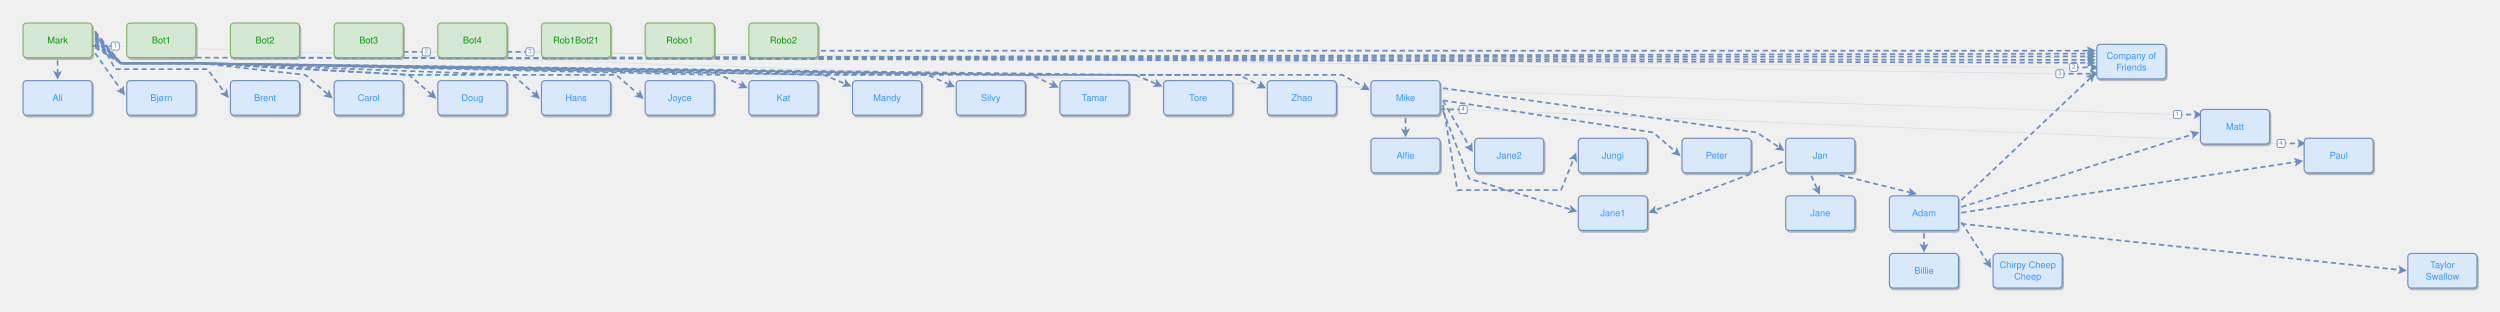
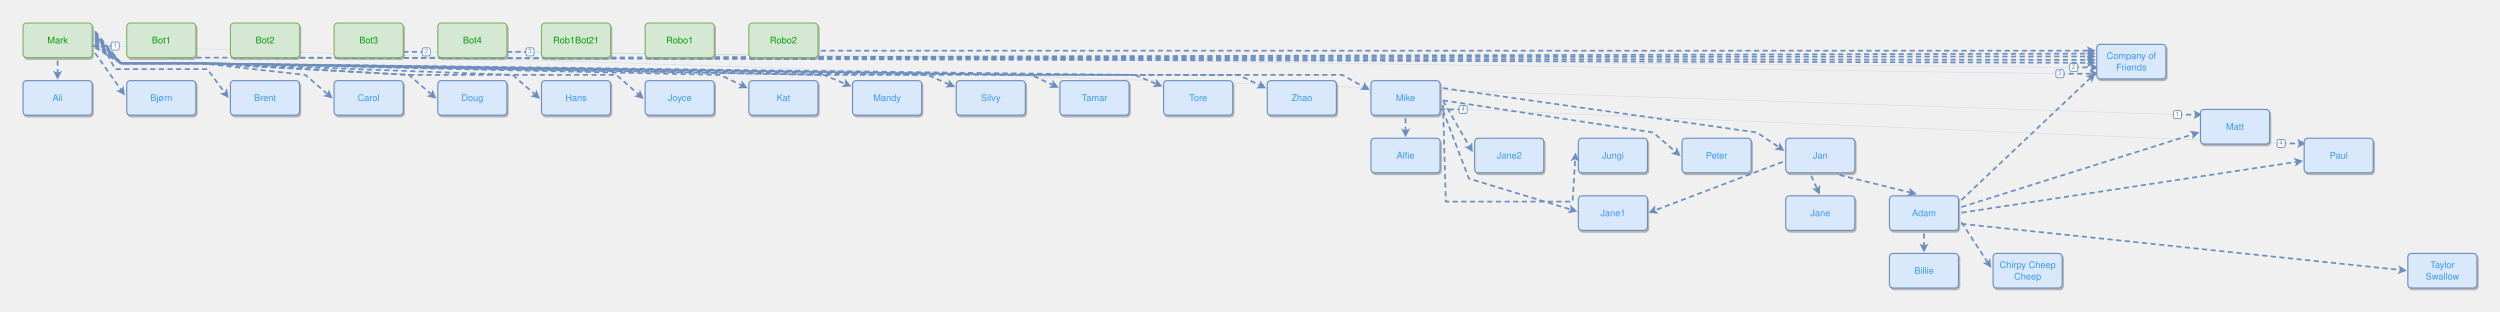
<svg xmlns="http://www.w3.org/2000/svg" width="4340" height="540" viewBox="0 0 4340 540">
  <defs>
  </defs>
  <g id="container-shells">
  </g>
  <g id="node-shadows">
    <rect x="3280" y="340" width="120" height="60" rx="6" ry="6" fill="#000000" stroke="#000000" stroke-width="2" opacity="0.25" transform="translate(2,3)" />
    <rect x="400" y="140" width="120" height="60" rx="6" ry="6" fill="#000000" stroke="#000000" stroke-width="2" opacity="0.25" transform="translate(2,3)" />
    <rect x="580" y="140" width="120" height="60" rx="6" ry="6" fill="#000000" stroke="#000000" stroke-width="2" opacity="0.25" transform="translate(2,3)" />
    <rect x="3460" y="440" width="120" height="60" rx="6" ry="6" fill="#000000" stroke="#000000" stroke-width="2" opacity="0.25" transform="translate(2,3)" />
    <rect x="3640" y="77" width="120" height="60" rx="6" ry="6" fill="#000000" stroke="#000000" stroke-width="2" opacity="0.25" transform="translate(2,3)" />
    <rect x="760" y="140" width="120" height="60" rx="6" ry="6" fill="#000000" stroke="#000000" stroke-width="2" opacity="0.25" transform="translate(2,3)" />
    <rect x="940" y="140" width="120" height="60" rx="6" ry="6" fill="#000000" stroke="#000000" stroke-width="2" opacity="0.25" transform="translate(2,3)" />
    <rect x="3100" y="240" width="120" height="60" rx="6" ry="6" fill="#000000" stroke="#000000" stroke-width="2" opacity="0.25" transform="translate(2,3)" />
    <rect x="3100" y="340" width="120" height="60" rx="6" ry="6" fill="#000000" stroke="#000000" stroke-width="2" opacity="0.25" transform="translate(2,3)" />
    <rect x="2740" y="340" width="120" height="60" rx="6" ry="6" fill="#000000" stroke="#000000" stroke-width="2" opacity="0.25" transform="translate(2,3)" />
    <rect x="2560" y="240" width="120" height="60" rx="6" ry="6" fill="#000000" stroke="#000000" stroke-width="2" opacity="0.25" transform="translate(2,3)" />
    <rect x="2380" y="240" width="120" height="60" rx="6" ry="6" fill="#000000" stroke="#000000" stroke-width="2" opacity="0.25" transform="translate(2,3)" />
    <rect x="1120" y="140" width="120" height="60" rx="6" ry="6" fill="#000000" stroke="#000000" stroke-width="2" opacity="0.25" transform="translate(2,3)" />
    <rect x="2740" y="240" width="120" height="60" rx="6" ry="6" fill="#000000" stroke="#000000" stroke-width="2" opacity="0.25" transform="translate(2,3)" />
    <rect x="1300" y="140" width="120" height="60" rx="6" ry="6" fill="#000000" stroke="#000000" stroke-width="2" opacity="0.25" transform="translate(2,3)" />
    <rect x="1480" y="140" width="120" height="60" rx="6" ry="6" fill="#000000" stroke="#000000" stroke-width="2" opacity="0.25" transform="translate(2,3)" />
    <rect x="40" y="40" width="120" height="60" rx="6" ry="6" fill="#000000" stroke="#000000" stroke-width="2" opacity="0.25" transform="translate(2,3)" />
    <rect x="3820" y="190" width="120" height="60" rx="6" ry="6" fill="#000000" stroke="#000000" stroke-width="2" opacity="0.25" transform="translate(2,3)" />
    <rect x="2380" y="140" width="120" height="60" rx="6" ry="6" fill="#000000" stroke="#000000" stroke-width="2" opacity="0.25" transform="translate(2,3)" />
    <rect x="4000" y="240" width="120" height="60" rx="6" ry="6" fill="#000000" stroke="#000000" stroke-width="2" opacity="0.25" transform="translate(2,3)" />
    <rect x="2920" y="240" width="120" height="60" rx="6" ry="6" fill="#000000" stroke="#000000" stroke-width="2" opacity="0.25" transform="translate(2,3)" />
    <rect x="940" y="40" width="120" height="60" rx="6" ry="6" fill="#000000" stroke="#000000" stroke-width="2" opacity="0.25" transform="translate(2,3)" />
    <rect x="40" y="140" width="120" height="60" rx="6" ry="6" fill="#000000" stroke="#000000" stroke-width="2" opacity="0.25" transform="translate(2,3)" />
    <rect x="1120" y="40" width="120" height="60" rx="6" ry="6" fill="#000000" stroke="#000000" stroke-width="2" opacity="0.25" transform="translate(2,3)" />
    <rect x="1300" y="40" width="120" height="60" rx="6" ry="6" fill="#000000" stroke="#000000" stroke-width="2" opacity="0.25" transform="translate(2,3)" />
    <rect x="1660" y="140" width="120" height="60" rx="6" ry="6" fill="#000000" stroke="#000000" stroke-width="2" opacity="0.25" transform="translate(2,3)" />
    <rect x="1840" y="140" width="120" height="60" rx="6" ry="6" fill="#000000" stroke="#000000" stroke-width="2" opacity="0.25" transform="translate(2,3)" />
    <rect x="4180" y="440" width="120" height="60" rx="6" ry="6" fill="#000000" stroke="#000000" stroke-width="2" opacity="0.25" transform="translate(2,3)" />
    <rect x="2020" y="140" width="120" height="60" rx="6" ry="6" fill="#000000" stroke="#000000" stroke-width="2" opacity="0.25" transform="translate(2,3)" />
    <rect x="2200" y="140" width="120" height="60" rx="6" ry="6" fill="#000000" stroke="#000000" stroke-width="2" opacity="0.25" transform="translate(2,3)" />
    <rect x="3280" y="440" width="120" height="60" rx="6" ry="6" fill="#000000" stroke="#000000" stroke-width="2" opacity="0.25" transform="translate(2,3)" />
    <rect x="220" y="140" width="120" height="60" rx="6" ry="6" fill="#000000" stroke="#000000" stroke-width="2" opacity="0.25" transform="translate(2,3)" />
    <rect x="220" y="40" width="120" height="60" rx="6" ry="6" fill="#000000" stroke="#000000" stroke-width="2" opacity="0.25" transform="translate(2,3)" />
    <rect x="400" y="40" width="120" height="60" rx="6" ry="6" fill="#000000" stroke="#000000" stroke-width="2" opacity="0.25" transform="translate(2,3)" />
    <rect x="580" y="40" width="120" height="60" rx="6" ry="6" fill="#000000" stroke="#000000" stroke-width="2" opacity="0.25" transform="translate(2,3)" />
    <rect x="760" y="40" width="120" height="60" rx="6" ry="6" fill="#000000" stroke="#000000" stroke-width="2" opacity="0.25" transform="translate(2,3)" />
  </g>
  <g id="edges">
    <g class="edge" data-edge-idx="0" data-edge-base="expresses" data-edge-from="1" data-edge-to="12">
      <line x1="3405.00" y1="385.67" x2="3451.31" y2="456.68" stroke="#6c8ebf" stroke-width="3" stroke-dasharray="9 6" />
      <path d="M 3455.00 462.33 L 3446.31 457.25 L 3451.31 456.68 L 3453.85 452.34 Z" fill="#6c8ebf" stroke="#6c8ebf" stroke-width="3" stroke-miterlimit="10" />
      <text x="3428" y="420" text-anchor="middle" dominant-baseline="middle" font-family="Helvetica,Inter,Segoe UI,Arial" font-size="11" paint-order="stroke" stroke="#ffffff" stroke-width="3" stroke-linejoin="round" fill="#6c8ebf">
      </text>
    </g>
    <g class="edge" data-edge-idx="1" data-edge-base="expresses" data-edge-from="1" data-edge-to="13">
      <line x1="3405.00" y1="347.27" x2="3630.10" y2="134.37" stroke="#6c8ebf" stroke-width="3" stroke-dasharray="9 6" />
      <path d="M 3635.00 129.73 L 3631.55 139.18 L 3630.10 134.37 L 3625.37 132.64 Z" fill="#6c8ebf" stroke="#6c8ebf" stroke-width="3" stroke-miterlimit="10" />
      <text x="3517" y="240" text-anchor="middle" dominant-baseline="middle" font-family="Helvetica,Inter,Segoe UI,Arial" font-size="11" paint-order="stroke" stroke="#ffffff" stroke-width="3" stroke-linejoin="round" fill="#6c8ebf">
      </text>
    </g>
    <g class="edge" data-edge-idx="2" data-edge-base="expresses" data-edge-from="1" data-edge-to="25">
      <line x1="3405.00" y1="359.43" x2="3808.56" y2="232.60" stroke="#6c8ebf" stroke-width="3" stroke-dasharray="9 6" />
      <path d="M 3815.00 230.57 L 3807.76 237.56 L 3808.56 232.60 L 3805.06 228.98 Z" fill="#6c8ebf" stroke="#6c8ebf" stroke-width="3" stroke-miterlimit="10" />
      <text x="3606" y="295" text-anchor="middle" dominant-baseline="middle" font-family="Helvetica,Inter,Segoe UI,Arial" font-size="11" paint-order="stroke" stroke="#ffffff" stroke-width="3" stroke-linejoin="round" fill="#6c8ebf">
      </text>
    </g>
    <g class="edge" data-edge-idx="3" data-edge-base="expresses" data-edge-from="1" data-edge-to="27">
      <line x1="3405.00" y1="369.24" x2="3988.33" y2="280.77" stroke="#6c8ebf" stroke-width="3" stroke-dasharray="9 6" />
      <path d="M 3995.00 279.76 L 3986.78 285.56 L 3988.33 280.77 L 3985.43 276.66 Z" fill="#6c8ebf" stroke="#6c8ebf" stroke-width="3" stroke-miterlimit="10" />
      <text x="3696" y="324" text-anchor="middle" dominant-baseline="middle" font-family="Helvetica,Inter,Segoe UI,Arial" font-size="11" paint-order="stroke" stroke="#ffffff" stroke-width="3" stroke-linejoin="round" fill="#6c8ebf">
      </text>
    </g>
    <g class="edge" data-edge-idx="4" data-edge-base="expresses" data-edge-from="1" data-edge-to="34">
      <line x1="3405.00" y1="388.53" x2="4168.29" y2="468.77" stroke="#6c8ebf" stroke-width="3" stroke-dasharray="9 6" />
      <path d="M 4175.00 469.47 L 4165.58 473.01 L 4168.29 468.77 L 4166.52 464.06 Z" fill="#6c8ebf" stroke="#6c8ebf" stroke-width="3" stroke-miterlimit="10" />
      <text x="3786" y="428" text-anchor="middle" dominant-baseline="middle" font-family="Helvetica,Inter,Segoe UI,Arial" font-size="11" paint-order="stroke" stroke="#ffffff" stroke-width="3" stroke-linejoin="round" fill="#6c8ebf">
      </text>
    </g>
    <g class="edge" data-edge-idx="5" data-edge-base="expresses" data-edge-from="1" data-edge-to="4">
      <line x1="3340.00" y1="405.00" x2="3340.00" y2="428.25" stroke="#6c8ebf" stroke-width="3" stroke-dasharray="9 6" />
      <path d="M 3340.00 435.00 L 3335.50 426.00 L 3340.00 428.25 L 3344.50 426.00 Z" fill="#6c8ebf" stroke="#6c8ebf" stroke-width="3" stroke-miterlimit="10" />
      <text x="3340" y="416" text-anchor="middle" dominant-baseline="middle" font-family="Helvetica,Inter,Segoe UI,Arial" font-size="11" paint-order="stroke" stroke="#ffffff" stroke-width="3" stroke-linejoin="round" fill="#6c8ebf">
      </text>
    </g>
    <g class="edge" data-edge-idx="6" data-edge-base="expresses" data-edge-from="16" data-edge-to="1">
      <line x1="3193.53" y1="303.84" x2="3317.91" y2="334.55" stroke="#6c8ebf" stroke-width="3" stroke-dasharray="9 6" />
      <path d="M 3324.47 336.16 L 3314.65 338.38 L 3317.91 334.55 L 3316.81 329.64 Z" fill="#6c8ebf" stroke="#6c8ebf" stroke-width="3" stroke-miterlimit="10" />
      <text x="3255" y="318" text-anchor="middle" dominant-baseline="middle" font-family="Helvetica,Inter,Segoe UI,Arial" font-size="11" paint-order="stroke" stroke="#ffffff" stroke-width="3" stroke-linejoin="round" fill="#6c8ebf">
      </text>
    </g>
    <g class="edge" data-edge-idx="7" data-edge-base="expresses" data-edge-from="16" data-edge-to="17">
      <line x1="3144.25" y1="305.00" x2="3154.98" y2="328.84" stroke="#6c8ebf" stroke-width="3" stroke-dasharray="9 6" />
      <path d="M 3157.75 335.00 L 3149.95 328.64 L 3154.98 328.84 L 3158.16 324.95 Z" fill="#6c8ebf" stroke="#6c8ebf" stroke-width="3" stroke-miterlimit="10" />
      <text x="3149" y="316" text-anchor="middle" dominant-baseline="middle" font-family="Helvetica,Inter,Segoe UI,Arial" font-size="11" paint-order="stroke" stroke="#ffffff" stroke-width="3" stroke-linejoin="round" fill="#6c8ebf">
      </text>
    </g>
    <g class="edge" data-edge-idx="8" data-edge-base="expresses" data-edge-from="16" data-edge-to="18">
      <line x1="3095.00" y1="280.90" x2="2871.31" y2="365.71" stroke="#6c8ebf" stroke-width="3" stroke-dasharray="9 6" />
      <path d="M 2865.00 368.10 L 2871.82 360.71 L 2871.31 365.71 L 2875.01 369.12 Z" fill="#6c8ebf" stroke="#6c8ebf" stroke-width="3" stroke-miterlimit="10" />
      <text x="2983" y="322" text-anchor="middle" dominant-baseline="middle" font-family="Helvetica,Inter,Segoe UI,Arial" font-size="11" paint-order="stroke" stroke="#ffffff" stroke-width="3" stroke-linejoin="round" fill="#6c8ebf">
      </text>
    </g>
    <g class="edge" data-edge-idx="9" data-edge-base="expresses" data-edge-from="24" data-edge-to="10">
      <polyline points="165.00,54.46 200,120 360,120 391.00,162.11" fill="none" stroke="#6c8ebf" stroke-width="3" stroke-dasharray="9 6" />
      <path d="M 395.00 167.54 L 386.04 162.96 L 391.00 162.11 L 393.29 157.63 Z" fill="#6c8ebf" stroke="#6c8ebf" stroke-width="3" stroke-miterlimit="10" />
      <text x="182" y="87" text-anchor="middle" dominant-baseline="middle" font-family="Helvetica,Inter,Segoe UI,Arial" font-size="11" paint-order="stroke" stroke="#ffffff" stroke-width="3" stroke-linejoin="round" fill="#6c8ebf">
      </text>
    </g>
    <g class="edge" data-edge-idx="10" data-edge-base="expresses" data-edge-from="24" data-edge-to="11">
      <polyline points="165.00,75.14 210,110 350,110 530,130 569.89,164.45" fill="none" stroke="#6c8ebf" stroke-width="3" stroke-dasharray="9 6" />
      <path d="M 575.00 168.86 L 565.25 166.38 L 569.89 164.45 L 571.13 159.57 Z" fill="#6c8ebf" stroke="#6c8ebf" stroke-width="3" stroke-miterlimit="10" />
      <text x="187" y="92" text-anchor="middle" dominant-baseline="middle" font-family="Helvetica,Inter,Segoe UI,Arial" font-size="11" paint-order="stroke" stroke="#ffffff" stroke-width="3" stroke-linejoin="round" fill="#6c8ebf">
      </text>
    </g>
    <g class="edge" data-edge-idx="11" data-edge-base="expresses" data-edge-from="24" data-edge-to="14">
      <polyline points="165.00,76.78 210,110 350,110 710,130 749.91,164.78" fill="none" stroke="#6c8ebf" stroke-width="3" stroke-dasharray="9 6" />
      <path d="M 755.00 169.22 L 745.26 166.70 L 749.91 164.78 L 751.17 159.91 Z" fill="#6c8ebf" stroke="#6c8ebf" stroke-width="3" stroke-miterlimit="10" />
      <text x="187" y="93" text-anchor="middle" dominant-baseline="middle" font-family="Helvetica,Inter,Segoe UI,Arial" font-size="11" paint-order="stroke" stroke="#ffffff" stroke-width="3" stroke-linejoin="round" fill="#6c8ebf">
      </text>
    </g>
    <g class="edge" data-edge-idx="12" data-edge-base="expresses" data-edge-from="24" data-edge-to="15">
      <polyline points="165.00,79.58 210,110 350,110 710,130 890,130 929.92,164.97" fill="none" stroke="#6c8ebf" stroke-width="3" stroke-dasharray="9 6" />
      <path d="M 935.00 169.42 L 925.26 166.87 L 929.92 164.97 L 931.19 160.10 Z" fill="#6c8ebf" stroke="#6c8ebf" stroke-width="3" stroke-miterlimit="10" />
      <text x="187" y="94" text-anchor="middle" dominant-baseline="middle" font-family="Helvetica,Inter,Segoe UI,Arial" font-size="11" paint-order="stroke" stroke="#ffffff" stroke-width="3" stroke-linejoin="round" fill="#6c8ebf">
      </text>
    </g>
    <g class="edge" data-edge-idx="13" data-edge-base="expresses" data-edge-from="24" data-edge-to="20">
      <polyline points="165.00,82.46 210,110 350,110 890,130 1070,130 1109.93,165.09" fill="none" stroke="#6c8ebf" stroke-width="3" stroke-dasharray="9 6" />
      <path d="M 1115.00 169.54 L 1105.27 166.98 L 1109.93 165.09 L 1111.21 160.22 Z" fill="#6c8ebf" stroke="#6c8ebf" stroke-width="3" stroke-miterlimit="10" />
      <text x="187" y="96" text-anchor="middle" dominant-baseline="middle" font-family="Helvetica,Inter,Segoe UI,Arial" font-size="11" paint-order="stroke" stroke="#ffffff" stroke-width="3" stroke-linejoin="round" fill="#6c8ebf">
      </text>
    </g>
    <g class="edge" data-edge-idx="14" data-edge-base="expresses" data-edge-from="24" data-edge-to="22">
      <polyline points="165.00,65.38 210,110 350,110 1250,130 1288.92,148.70" fill="none" stroke="#6c8ebf" stroke-width="3" stroke-dasharray="9 6" />
      <path d="M 1295.00 151.62 L 1284.94 151.78 L 1288.92 148.70 L 1288.84 143.66 Z" fill="#6c8ebf" stroke="#6c8ebf" stroke-width="3" stroke-miterlimit="10" />
      <text x="187" y="87" text-anchor="middle" dominant-baseline="middle" font-family="Helvetica,Inter,Segoe UI,Arial" font-size="11" paint-order="stroke" stroke="#ffffff" stroke-width="3" stroke-linejoin="round" fill="#6c8ebf">
      </text>
    </g>
    <g class="edge" data-edge-idx="15" data-edge-base="expresses" data-edge-from="24" data-edge-to="23">
      <polyline points="165.00,54.36 210,110 350,110 1430,130 1468.76,146.06" fill="none" stroke="#6c8ebf" stroke-width="3" stroke-dasharray="9 6" />
      <path d="M 1475.00 148.64 L 1464.96 149.35 L 1468.76 146.06 L 1468.41 141.04 Z" fill="#6c8ebf" stroke="#6c8ebf" stroke-width="3" stroke-miterlimit="10" />
      <text x="187" y="82" text-anchor="middle" dominant-baseline="middle" font-family="Helvetica,Inter,Segoe UI,Arial" font-size="11" paint-order="stroke" stroke="#ffffff" stroke-width="3" stroke-linejoin="round" fill="#6c8ebf">
      </text>
    </g>
    <g class="edge" data-edge-idx="16" data-edge-base="expresses" data-edge-from="24" data-edge-to="25">
      <line class="edge-ghost" x1="200.00" y1="80.00" x2="3780.00" y2="199.00" stroke="#6c8ebf" stroke-width="1" stroke-opacity="0.22" />
      <g class="edge-full" opacity="0">
        <line x1="200.00" y1="80.00" x2="3780.00" y2="199.00" stroke="#6c8ebf" stroke-width="3" stroke-dasharray="9 6" />
        <text x="1990" y="139" text-anchor="middle" dominant-baseline="middle" font-family="Helvetica,Inter,Segoe UI,Arial" font-size="11" paint-order="stroke" stroke="#ffffff" stroke-width="3" stroke-linejoin="round" fill="#6c8ebf">
      </text>
      </g>
      <g class="edge-stub" data-stub-end="source">
        <line x1="160.00" y1="80.00" x2="200.00" y2="80.00" stroke="#6c8ebf" stroke-width="3" stroke-dasharray="9 6" />
        <g class="edge-badge">
          <rect x="193.00" y="73.00" width="14.00" height="14.00" rx="3" fill="#ffffff" stroke="#6c8ebf" stroke-width="1.5" />
          <text x="200.00" y="80.00" text-anchor="middle" dominant-baseline="central" font-size="11" font-family="Helvetica,Arial,sans-serif" fill="#6c8ebf">1</text>
        </g>
      </g>
      <g class="edge-stub" data-stub-end="target">
        <line x1="3780.00" y1="199.00" x2="3813.25" y2="199.00" stroke="#6c8ebf" stroke-width="3" stroke-dasharray="9 6" />
        <path d="M 3820.00 199.00 L 3811.00 203.50 L 3813.25 199.00 L 3811.00 194.50 Z" fill="#6c8ebf" stroke="#6c8ebf" stroke-width="3" stroke-miterlimit="10" />
        <g class="edge-badge">
          <rect x="3773.00" y="192.00" width="14.00" height="14.00" rx="3" fill="#ffffff" stroke="#6c8ebf" stroke-width="1.5" />
          <text x="3780.00" y="199.00" text-anchor="middle" dominant-baseline="central" font-size="11" font-family="Helvetica,Arial,sans-serif" fill="#6c8ebf">1</text>
        </g>
      </g>
    </g>
    <g class="edge" data-edge-idx="17" data-edge-base="expresses" data-edge-from="24" data-edge-to="26">
      <polyline points="165.00,71.19 210,110 350,110 1970,130 2330,130 2369.09,151.55" fill="none" stroke="#6c8ebf" stroke-width="3" stroke-dasharray="9 6" />
      <path d="M 2375.00 154.81 L 2364.95 154.41 L 2369.09 151.55 L 2369.29 146.52 Z" fill="#6c8ebf" stroke="#6c8ebf" stroke-width="3" stroke-miterlimit="10" />
      <text x="187" y="90" text-anchor="middle" dominant-baseline="middle" font-family="Helvetica,Inter,Segoe UI,Arial" font-size="11" paint-order="stroke" stroke="#ffffff" stroke-width="3" stroke-linejoin="round" fill="#6c8ebf">
      </text>
    </g>
    <g class="edge" data-edge-idx="18" data-edge-base="expresses" data-edge-from="24" data-edge-to="3">
      <line x1="100.00" y1="105.00" x2="100.00" y2="128.25" stroke="#6c8ebf" stroke-width="3" stroke-dasharray="9 6" />
      <path d="M 100.00 135.00 L 95.50 126.00 L 100.00 128.25 L 104.50 126.00 Z" fill="#6c8ebf" stroke="#6c8ebf" stroke-width="3" stroke-miterlimit="10" />
      <text x="100" y="116" text-anchor="middle" dominant-baseline="middle" font-family="Helvetica,Inter,Segoe UI,Arial" font-size="11" paint-order="stroke" stroke="#ffffff" stroke-width="3" stroke-linejoin="round" fill="#6c8ebf">
      </text>
    </g>
    <g class="edge" data-edge-idx="19" data-edge-base="expresses" data-edge-from="24" data-edge-to="32">
      <polyline points="165.00,60.30 210,110 350,110 1430,130 1610,130 1648.82,146.99" fill="none" stroke="#6c8ebf" stroke-width="3" stroke-dasharray="9 6" />
      <path d="M 1655.00 149.70 L 1644.95 150.21 L 1648.82 146.99 L 1648.56 141.97 Z" fill="#6c8ebf" stroke="#6c8ebf" stroke-width="3" stroke-miterlimit="10" />
      <text x="187" y="85" text-anchor="middle" dominant-baseline="middle" font-family="Helvetica,Inter,Segoe UI,Arial" font-size="11" paint-order="stroke" stroke="#ffffff" stroke-width="3" stroke-linejoin="round" fill="#6c8ebf">
      </text>
    </g>
    <g class="edge" data-edge-idx="20" data-edge-base="expresses" data-edge-from="24" data-edge-to="33">
      <polyline points="165.00,63.26 210,110 350,110 1610,130 1790,130 1828.87,147.91" fill="none" stroke="#6c8ebf" stroke-width="3" stroke-dasharray="9 6" />
      <path d="M 1835.00 150.74 L 1824.94 151.06 L 1828.87 147.91 L 1828.71 142.88 Z" fill="#6c8ebf" stroke="#6c8ebf" stroke-width="3" stroke-miterlimit="10" />
      <text x="187" y="86" text-anchor="middle" dominant-baseline="middle" font-family="Helvetica,Inter,Segoe UI,Arial" font-size="11" paint-order="stroke" stroke="#ffffff" stroke-width="3" stroke-linejoin="round" fill="#6c8ebf">
      </text>
    </g>
    <g class="edge" data-edge-idx="21" data-edge-base="expresses" data-edge-from="24" data-edge-to="35">
      <polyline points="165.00,57.25 210,110 350,110 1790,130 1970,130 2008.77,146.16" fill="none" stroke="#6c8ebf" stroke-width="3" stroke-dasharray="9 6" />
      <path d="M 2015.00 148.75 L 2004.96 149.44 L 2008.77 146.16 L 2008.42 141.14 Z" fill="#6c8ebf" stroke="#6c8ebf" stroke-width="3" stroke-miterlimit="10" />
      <text x="187" y="83" text-anchor="middle" dominant-baseline="middle" font-family="Helvetica,Inter,Segoe UI,Arial" font-size="11" paint-order="stroke" stroke="#ffffff" stroke-width="3" stroke-linejoin="round" fill="#6c8ebf">
      </text>
    </g>
    <g class="edge" data-edge-idx="22" data-edge-base="expresses" data-edge-from="24" data-edge-to="36">
      <polyline points="165.00,68.21 210,110 350,110 1790,130 2150,130 2188.92,148.85" fill="none" stroke="#6c8ebf" stroke-width="3" stroke-dasharray="9 6" />
      <path d="M 2195.00 151.79 L 2184.94 151.92 L 2188.92 148.85 L 2188.86 143.82 Z" fill="#6c8ebf" stroke="#6c8ebf" stroke-width="3" stroke-miterlimit="10" />
      <text x="187" y="89" text-anchor="middle" dominant-baseline="middle" font-family="Helvetica,Inter,Segoe UI,Arial" font-size="11" paint-order="stroke" stroke="#ffffff" stroke-width="3" stroke-linejoin="round" fill="#6c8ebf">
      </text>
    </g>
    <g class="edge" data-edge-idx="23" data-edge-base="expresses" data-edge-from="24" data-edge-to="5">
      <line x1="165.00" y1="92.08" x2="211.11" y2="157.40" stroke="#6c8ebf" stroke-width="3" stroke-dasharray="9 6" />
      <path d="M 215.00 162.92 L 206.13 158.16 L 211.11 157.40 L 213.49 152.97 Z" fill="#6c8ebf" stroke="#6c8ebf" stroke-width="3" stroke-miterlimit="10" />
      <text x="188" y="124" text-anchor="middle" dominant-baseline="middle" font-family="Helvetica,Inter,Segoe UI,Arial" font-size="11" paint-order="stroke" stroke="#ffffff" stroke-width="3" stroke-linejoin="round" fill="#6c8ebf">
      </text>
    </g>
    <g class="edge" data-edge-idx="24" data-edge-base="expresses" data-edge-from="26" data-edge-to="16">
      <polyline points="2505.00,152.91 3050,230 3089.39,256.34" fill="none" stroke="#6c8ebf" stroke-width="3" stroke-dasharray="9 6" />
      <path d="M 3095.00 260.09 L 3085.02 258.83 L 3089.39 256.34 L 3090.02 251.35 Z" fill="#6c8ebf" stroke="#6c8ebf" stroke-width="3" stroke-miterlimit="10" />
      <text x="2777" y="191" text-anchor="middle" dominant-baseline="middle" font-family="Helvetica,Inter,Segoe UI,Arial" font-size="11" paint-order="stroke" stroke="#ffffff" stroke-width="3" stroke-linejoin="round" fill="#6c8ebf">
      </text>
    </g>
    <g class="edge" data-edge-idx="25" data-edge-base="expresses" data-edge-from="26" data-edge-to="18">
      <polyline points="2505.00,191.79 2550,310 2728.54,364.25" fill="none" stroke="#6c8ebf" stroke-width="3" stroke-dasharray="9 6" />
      <path d="M 2735.00 366.21 L 2725.08 367.90 L 2728.54 364.25 L 2727.70 359.29 Z" fill="#6c8ebf" stroke="#6c8ebf" stroke-width="3" stroke-miterlimit="10" />
      <text x="2527" y="250" text-anchor="middle" dominant-baseline="middle" font-family="Helvetica,Inter,Segoe UI,Arial" font-size="11" paint-order="stroke" stroke="#ffffff" stroke-width="3" stroke-linejoin="round" fill="#6c8ebf">
      </text>
    </g>
    <g class="edge" data-edge-idx="26" data-edge-base="expresses" data-edge-from="26" data-edge-to="19">
      <line x1="2505.00" y1="174.67" x2="2551.63" y2="255.49" stroke="#6c8ebf" stroke-width="3" stroke-dasharray="9 6" />
      <path d="M 2555.00 261.33 L 2546.60 255.79 L 2551.63 255.49 L 2554.40 251.29 Z" fill="#6c8ebf" stroke="#6c8ebf" stroke-width="3" stroke-miterlimit="10" />
      <text x="2528" y="214" text-anchor="middle" dominant-baseline="middle" font-family="Helvetica,Inter,Segoe UI,Arial" font-size="11" paint-order="stroke" stroke="#ffffff" stroke-width="3" stroke-linejoin="round" fill="#6c8ebf">
      </text>
    </g>
    <g class="edge" data-edge-idx="27" data-edge-base="expresses" data-edge-from="26" data-edge-to="2">
      <line x1="2440.00" y1="205.00" x2="2440.00" y2="228.25" stroke="#6c8ebf" stroke-width="3" stroke-dasharray="9 6" />
      <path d="M 2440.00 235.00 L 2435.50 226.00 L 2440.00 228.25 L 2444.50 226.00 Z" fill="#6c8ebf" stroke="#6c8ebf" stroke-width="3" stroke-miterlimit="10" />
      <text x="2440" y="216" text-anchor="middle" dominant-baseline="middle" font-family="Helvetica,Inter,Segoe UI,Arial" font-size="11" paint-order="stroke" stroke="#ffffff" stroke-width="3" stroke-linejoin="round" fill="#6c8ebf">
      </text>
    </g>
    <g class="edge" data-edge-idx="28" data-edge-base="expresses" data-edge-from="26" data-edge-to="21">
-       <polyline points="2505.00,181.88 2530,330 2710,330 2732.47,274.38" fill="none" stroke="#6c8ebf" stroke-width="3" stroke-dasharray="9 6" />
-       <path d="M 2735.00 268.12 L 2735.80 278.16 L 2732.47 274.38 L 2727.46 274.78 Z" fill="#6c8ebf" stroke="#6c8ebf" stroke-width="3" stroke-miterlimit="10" />
-       <text x="2517" y="255" text-anchor="middle" dominant-baseline="middle" font-family="Helvetica,Inter,Segoe UI,Arial" font-size="11" paint-order="stroke" stroke="#ffffff" stroke-width="3" stroke-linejoin="round" fill="#6c8ebf">
+       <polyline points="2505.00,181.88 2510,350 2730,350 2734.59,274.86" fill="none" stroke="#6c8ebf" stroke-width="3" stroke-dasharray="9 6" />
+       <path d="M 2735.00 268.12 L 2738.94 277.38 L 2734.59 274.86 L 2729.96 276.83 Z" fill="#6c8ebf" stroke="#6c8ebf" stroke-width="3" stroke-miterlimit="10" />
+       <text x="2507" y="265" text-anchor="middle" dominant-baseline="middle" font-family="Helvetica,Inter,Segoe UI,Arial" font-size="11" paint-order="stroke" stroke="#ffffff" stroke-width="3" stroke-linejoin="round" fill="#6c8ebf">
      </text>
    </g>
    <g class="edge" data-edge-idx="29" data-edge-base="expresses" data-edge-from="26" data-edge-to="27">
      <line class="edge-ghost" x1="2540.00" y1="190.00" x2="3960.00" y2="249.00" stroke="#6c8ebf" stroke-width="1" stroke-opacity="0.22" />
      <g class="edge-full" opacity="0">
        <line x1="2540.00" y1="190.00" x2="3960.00" y2="249.00" stroke="#6c8ebf" stroke-width="3" stroke-dasharray="9 6" />
        <text x="3250" y="219" text-anchor="middle" dominant-baseline="middle" font-family="Helvetica,Inter,Segoe UI,Arial" font-size="11" paint-order="stroke" stroke="#ffffff" stroke-width="3" stroke-linejoin="round" fill="#6c8ebf">
      </text>
      </g>
      <g class="edge-stub" data-stub-end="source">
        <line x1="2500.00" y1="190.00" x2="2540.00" y2="190.00" stroke="#6c8ebf" stroke-width="3" stroke-dasharray="9 6" />
        <g class="edge-badge">
          <rect x="2533.00" y="183.00" width="14.00" height="14.00" rx="3" fill="#ffffff" stroke="#6c8ebf" stroke-width="1.5" />
          <text x="2540.00" y="190.00" text-anchor="middle" dominant-baseline="central" font-size="11" font-family="Helvetica,Arial,sans-serif" fill="#6c8ebf">4</text>
        </g>
      </g>
      <g class="edge-stub" data-stub-end="target">
        <line x1="3960.00" y1="249.00" x2="3993.25" y2="249.00" stroke="#6c8ebf" stroke-width="3" stroke-dasharray="9 6" />
        <path d="M 4000.00 249.00 L 3991.00 253.50 L 3993.25 249.00 L 3991.00 244.50 Z" fill="#6c8ebf" stroke="#6c8ebf" stroke-width="3" stroke-miterlimit="10" />
        <g class="edge-badge">
          <rect x="3953.00" y="242.00" width="14.00" height="14.00" rx="3" fill="#ffffff" stroke="#6c8ebf" stroke-width="1.5" />
          <text x="3960.00" y="249.00" text-anchor="middle" dominant-baseline="central" font-size="11" font-family="Helvetica,Arial,sans-serif" fill="#6c8ebf">4</text>
        </g>
      </g>
    </g>
    <g class="edge" data-edge-idx="30" data-edge-base="expresses" data-edge-from="26" data-edge-to="28">
      <polyline points="2505.00,174.15 2870,230 2909.89,264.43" fill="none" stroke="#6c8ebf" stroke-width="3" stroke-dasharray="9 6" />
      <path d="M 2915.00 268.85 L 2905.25 266.37 L 2909.89 264.43 L 2911.13 259.56 Z" fill="#6c8ebf" stroke="#6c8ebf" stroke-width="3" stroke-miterlimit="10" />
      <text x="2687" y="202" text-anchor="middle" dominant-baseline="middle" font-family="Helvetica,Inter,Segoe UI,Arial" font-size="11" paint-order="stroke" stroke="#ffffff" stroke-width="3" stroke-linejoin="round" fill="#6c8ebf">
      </text>
    </g>
    <g class="edge" data-edge-idx="31" data-edge-base="expresses" data-edge-from="29" data-edge-to="13">
      <line x1="1016.00" y1="99.96" x2="3628.25" y2="93.03" stroke="#6c8ebf" stroke-width="3" stroke-dasharray="9 6" />
      <path d="M 3635.00 93.01 L 3626.01 97.54 L 3628.25 93.03 L 3625.99 88.54 Z" fill="#6c8ebf" stroke="#6c8ebf" stroke-width="3" stroke-miterlimit="10" />
      <text x="2321" y="96" text-anchor="middle" dominant-baseline="middle" font-family="Helvetica,Inter,Segoe UI,Arial" font-size="11" paint-order="stroke" stroke="#ffffff" stroke-width="3" stroke-linejoin="round" fill="#6c8ebf">
      </text>
    </g>
    <g class="edge" data-edge-idx="32" data-edge-base="expresses" data-edge-from="30" data-edge-to="13">
      <line x1="1196.00" y1="99.99" x2="3628.25" y2="98.01" stroke="#6c8ebf" stroke-width="3" stroke-dasharray="9 6" />
      <path d="M 3635.00 98.00 L 3626.00 102.51 L 3628.25 98.01 L 3626.00 93.51 Z" fill="#6c8ebf" stroke="#6c8ebf" stroke-width="3" stroke-miterlimit="10" />
      <text x="2411" y="98" text-anchor="middle" dominant-baseline="middle" font-family="Helvetica,Inter,Segoe UI,Arial" font-size="11" paint-order="stroke" stroke="#ffffff" stroke-width="3" stroke-linejoin="round" fill="#6c8ebf">
      </text>
    </g>
    <g class="edge" data-edge-idx="33" data-edge-base="expresses" data-edge-from="31" data-edge-to="13">
      <line x1="1425.00" y1="88.00" x2="3628.25" y2="88.00" stroke="#6c8ebf" stroke-width="3" stroke-dasharray="9 6" />
      <path d="M 3635.00 88.00 L 3626.00 92.50 L 3628.25 88.00 L 3626.00 83.50 Z" fill="#6c8ebf" stroke="#6c8ebf" stroke-width="3" stroke-miterlimit="10" />
      <text x="2526" y="88" text-anchor="middle" dominant-baseline="middle" font-family="Helvetica,Inter,Segoe UI,Arial" font-size="11" paint-order="stroke" stroke="#ffffff" stroke-width="3" stroke-linejoin="round" fill="#6c8ebf">
      </text>
    </g>
    <g class="edge" data-edge-idx="34" data-edge-base="expresses" data-edge-from="6" data-edge-to="13">
      <line x1="296.00" y1="100.02" x2="3628.25" y2="103.99" stroke="#6c8ebf" stroke-width="3" stroke-dasharray="9 6" />
      <path d="M 3635.00 103.99 L 3625.99 108.48 L 3628.25 103.99 L 3626.01 99.48 Z" fill="#6c8ebf" stroke="#6c8ebf" stroke-width="3" stroke-miterlimit="10" />
      <text x="1961" y="101" text-anchor="middle" dominant-baseline="middle" font-family="Helvetica,Inter,Segoe UI,Arial" font-size="11" paint-order="stroke" stroke="#ffffff" stroke-width="3" stroke-linejoin="round" fill="#6c8ebf">
      </text>
    </g>
    <g class="edge" data-edge-idx="35" data-edge-base="expresses" data-edge-from="7" data-edge-to="13">
      <line x1="476.00" y1="100.05" x2="3628.25" y2="108.97" stroke="#6c8ebf" stroke-width="3" stroke-dasharray="9 6" />
      <path d="M 3635.00 108.99 L 3625.99 113.46 L 3628.25 108.97 L 3626.01 104.46 Z" fill="#6c8ebf" stroke="#6c8ebf" stroke-width="3" stroke-miterlimit="10" />
      <text x="2051" y="104" text-anchor="middle" dominant-baseline="middle" font-family="Helvetica,Inter,Segoe UI,Arial" font-size="11" paint-order="stroke" stroke="#ffffff" stroke-width="3" stroke-linejoin="round" fill="#6c8ebf">
      </text>
    </g>
    <g class="edge" data-edge-idx="36" data-edge-base="expresses" data-edge-from="8" data-edge-to="13">
      <line class="edge-ghost" x1="740.00" y1="90.00" x2="3600.00" y2="117.00" stroke="#6c8ebf" stroke-width="1" stroke-opacity="0.22" />
      <g class="edge-full" opacity="0">
        <line x1="740.00" y1="90.00" x2="3600.00" y2="117.00" stroke="#6c8ebf" stroke-width="3" stroke-dasharray="9 6" />
        <text x="2170" y="103" text-anchor="middle" dominant-baseline="middle" font-family="Helvetica,Inter,Segoe UI,Arial" font-size="11" paint-order="stroke" stroke="#ffffff" stroke-width="3" stroke-linejoin="round" fill="#6c8ebf">
      </text>
      </g>
      <g class="edge-stub" data-stub-end="source">
        <line x1="700.00" y1="90.00" x2="740.00" y2="90.00" stroke="#6c8ebf" stroke-width="3" stroke-dasharray="9 6" />
        <g class="edge-badge">
          <rect x="733.00" y="83.00" width="14.00" height="14.00" rx="3" fill="#ffffff" stroke="#6c8ebf" stroke-width="1.5" />
          <text x="740.00" y="90.00" text-anchor="middle" dominant-baseline="central" font-size="11" font-family="Helvetica,Arial,sans-serif" fill="#6c8ebf">2</text>
        </g>
      </g>
      <g class="edge-stub" data-stub-end="target">
        <line x1="3600.00" y1="117.00" x2="3633.25" y2="117.00" stroke="#6c8ebf" stroke-width="3" stroke-dasharray="9 6" />
        <path d="M 3640.00 117.00 L 3631.00 121.50 L 3633.25 117.00 L 3631.00 112.50 Z" fill="#6c8ebf" stroke="#6c8ebf" stroke-width="3" stroke-miterlimit="10" />
        <g class="edge-badge">
          <rect x="3593.00" y="110.00" width="14.00" height="14.00" rx="3" fill="#ffffff" stroke="#6c8ebf" stroke-width="1.5" />
          <text x="3600.00" y="117.00" text-anchor="middle" dominant-baseline="central" font-size="11" font-family="Helvetica,Arial,sans-serif" fill="#6c8ebf">2</text>
        </g>
      </g>
    </g>
    <g class="edge" data-edge-idx="37" data-edge-base="expresses" data-edge-from="9" data-edge-to="13">
      <line class="edge-ghost" x1="920.00" y1="90.00" x2="3576.00" y2="128.00" stroke="#6c8ebf" stroke-width="1" stroke-opacity="0.22" />
      <g class="edge-full" opacity="0">
        <line x1="920.00" y1="90.00" x2="3576.00" y2="128.00" stroke="#6c8ebf" stroke-width="3" stroke-dasharray="9 6" />
        <text x="2248" y="109" text-anchor="middle" dominant-baseline="middle" font-family="Helvetica,Inter,Segoe UI,Arial" font-size="11" paint-order="stroke" stroke="#ffffff" stroke-width="3" stroke-linejoin="round" fill="#6c8ebf">
      </text>
      </g>
      <g class="edge-stub" data-stub-end="source">
        <line x1="880.00" y1="90.00" x2="920.00" y2="90.00" stroke="#6c8ebf" stroke-width="3" stroke-dasharray="9 6" />
        <g class="edge-badge">
          <rect x="913.00" y="83.00" width="14.00" height="14.00" rx="3" fill="#ffffff" stroke="#6c8ebf" stroke-width="1.5" />
          <text x="920.00" y="90.00" text-anchor="middle" dominant-baseline="central" font-size="11" font-family="Helvetica,Arial,sans-serif" fill="#6c8ebf">3</text>
        </g>
      </g>
      <g class="edge-stub" data-stub-end="target">
        <line x1="3576.00" y1="128.00" x2="3633.25" y2="128.00" stroke="#6c8ebf" stroke-width="3" stroke-dasharray="9 6" />
        <path d="M 3640.00 128.00 L 3631.00 132.50 L 3633.25 128.00 L 3631.00 123.50 Z" fill="#6c8ebf" stroke="#6c8ebf" stroke-width="3" stroke-miterlimit="10" />
        <g class="edge-badge">
          <rect x="3569.00" y="121.00" width="14.00" height="14.00" rx="3" fill="#ffffff" stroke="#6c8ebf" stroke-width="1.5" />
          <text x="3576.00" y="128.00" text-anchor="middle" dominant-baseline="central" font-size="11" font-family="Helvetica,Arial,sans-serif" fill="#6c8ebf">3</text>
        </g>
      </g>
    </g>
  </g>
  <g id="nodes">
    <rect x="3280" y="340" width="120" height="60" rx="6" ry="6" fill="#dae8fc" stroke="#6c8ebf" stroke-width="2" />
    <text x="3340" y="370" text-anchor="middle" dominant-baseline="middle" font-family="Helvetica,Inter,Segoe UI,Arial" font-size="16" font-weight="normal" fill="#3399ff">Adam</text>
    <rect x="400" y="140" width="120" height="60" rx="6" ry="6" fill="#dae8fc" stroke="#6c8ebf" stroke-width="2" />
    <text x="460" y="170" text-anchor="middle" dominant-baseline="middle" font-family="Helvetica,Inter,Segoe UI,Arial" font-size="16" font-weight="normal" fill="#3399ff">Brent</text>
    <rect x="580" y="140" width="120" height="60" rx="6" ry="6" fill="#dae8fc" stroke="#6c8ebf" stroke-width="2" />
    <text x="640" y="170" text-anchor="middle" dominant-baseline="middle" font-family="Helvetica,Inter,Segoe UI,Arial" font-size="16" font-weight="normal" fill="#3399ff">Carol</text>
    <rect x="3460" y="440" width="120" height="60" rx="6" ry="6" fill="#dae8fc" stroke="#6c8ebf" stroke-width="2" />
    <text x="3520" y="460" text-anchor="middle" dominant-baseline="middle" font-family="Helvetica,Inter,Segoe UI,Arial" font-size="16" font-weight="normal" fill="#3399ff">Chirpy Cheep</text>
    <text x="3520" y="480" text-anchor="middle" dominant-baseline="middle" font-family="Helvetica,Inter,Segoe UI,Arial" font-size="16" font-weight="normal" fill="#3399ff">Cheep</text>
    <rect x="3640" y="77" width="120" height="60" rx="6" ry="6" fill="#dae8fc" stroke="#6c8ebf" stroke-width="2" />
    <text x="3700" y="97" text-anchor="middle" dominant-baseline="middle" font-family="Helvetica,Inter,Segoe UI,Arial" font-size="16" font-weight="normal" fill="#3399ff">Company of</text>
    <text x="3700" y="117" text-anchor="middle" dominant-baseline="middle" font-family="Helvetica,Inter,Segoe UI,Arial" font-size="16" font-weight="normal" fill="#3399ff">Friends</text>
    <rect x="760" y="140" width="120" height="60" rx="6" ry="6" fill="#dae8fc" stroke="#6c8ebf" stroke-width="2" />
    <text x="820" y="170" text-anchor="middle" dominant-baseline="middle" font-family="Helvetica,Inter,Segoe UI,Arial" font-size="16" font-weight="normal" fill="#3399ff">Doug</text>
    <rect x="940" y="140" width="120" height="60" rx="6" ry="6" fill="#dae8fc" stroke="#6c8ebf" stroke-width="2" />
    <text x="1000" y="170" text-anchor="middle" dominant-baseline="middle" font-family="Helvetica,Inter,Segoe UI,Arial" font-size="16" font-weight="normal" fill="#3399ff">Hans</text>
    <rect x="3100" y="240" width="120" height="60" rx="6" ry="6" fill="#dae8fc" stroke="#6c8ebf" stroke-width="2" />
    <text x="3160" y="270" text-anchor="middle" dominant-baseline="middle" font-family="Helvetica,Inter,Segoe UI,Arial" font-size="16" font-weight="normal" fill="#3399ff">Jan</text>
    <rect x="3100" y="340" width="120" height="60" rx="6" ry="6" fill="#dae8fc" stroke="#6c8ebf" stroke-width="2" />
    <text x="3160" y="370" text-anchor="middle" dominant-baseline="middle" font-family="Helvetica,Inter,Segoe UI,Arial" font-size="16" font-weight="normal" fill="#3399ff">Jane</text>
    <rect x="2740" y="340" width="120" height="60" rx="6" ry="6" fill="#dae8fc" stroke="#6c8ebf" stroke-width="2" />
    <text x="2800" y="370" text-anchor="middle" dominant-baseline="middle" font-family="Helvetica,Inter,Segoe UI,Arial" font-size="16" font-weight="normal" fill="#3399ff">Jane1</text>
    <rect x="2560" y="240" width="120" height="60" rx="6" ry="6" fill="#dae8fc" stroke="#6c8ebf" stroke-width="2" />
    <text x="2620" y="270" text-anchor="middle" dominant-baseline="middle" font-family="Helvetica,Inter,Segoe UI,Arial" font-size="16" font-weight="normal" fill="#3399ff">Jane2</text>
    <rect x="2380" y="240" width="120" height="60" rx="6" ry="6" fill="#dae8fc" stroke="#6c8ebf" stroke-width="2" />
    <text x="2440" y="270" text-anchor="middle" dominant-baseline="middle" font-family="Helvetica,Inter,Segoe UI,Arial" font-size="16" font-weight="normal" fill="#3399ff">Alfie</text>
    <rect x="1120" y="140" width="120" height="60" rx="6" ry="6" fill="#dae8fc" stroke="#6c8ebf" stroke-width="2" />
    <text x="1180" y="170" text-anchor="middle" dominant-baseline="middle" font-family="Helvetica,Inter,Segoe UI,Arial" font-size="16" font-weight="normal" fill="#3399ff">Joyce</text>
    <rect x="2740" y="240" width="120" height="60" rx="6" ry="6" fill="#dae8fc" stroke="#6c8ebf" stroke-width="2" />
    <text x="2800" y="270" text-anchor="middle" dominant-baseline="middle" font-family="Helvetica,Inter,Segoe UI,Arial" font-size="16" font-weight="normal" fill="#3399ff">Jungi</text>
    <rect x="1300" y="140" width="120" height="60" rx="6" ry="6" fill="#dae8fc" stroke="#6c8ebf" stroke-width="2" />
    <text x="1360" y="170" text-anchor="middle" dominant-baseline="middle" font-family="Helvetica,Inter,Segoe UI,Arial" font-size="16" font-weight="normal" fill="#3399ff">Kat</text>
    <rect x="1480" y="140" width="120" height="60" rx="6" ry="6" fill="#dae8fc" stroke="#6c8ebf" stroke-width="2" />
    <text x="1540" y="170" text-anchor="middle" dominant-baseline="middle" font-family="Helvetica,Inter,Segoe UI,Arial" font-size="16" font-weight="normal" fill="#3399ff">Mandy</text>
    <rect x="40" y="40" width="120" height="60" rx="6" ry="6" fill="#d5e8d4" stroke="#82b366" stroke-width="2" />
    <text x="100" y="70" text-anchor="middle" dominant-baseline="middle" font-family="Helvetica,Inter,Segoe UI,Arial" font-size="16" font-weight="normal" fill="#009900">Mark</text>
    <rect x="3820" y="190" width="120" height="60" rx="6" ry="6" fill="#dae8fc" stroke="#6c8ebf" stroke-width="2" />
    <text x="3880" y="220" text-anchor="middle" dominant-baseline="middle" font-family="Helvetica,Inter,Segoe UI,Arial" font-size="16" font-weight="normal" fill="#3399ff">Matt</text>
    <rect x="2380" y="140" width="120" height="60" rx="6" ry="6" fill="#dae8fc" stroke="#6c8ebf" stroke-width="2" />
    <text x="2440" y="170" text-anchor="middle" dominant-baseline="middle" font-family="Helvetica,Inter,Segoe UI,Arial" font-size="16" font-weight="normal" fill="#3399ff">Mike</text>
    <rect x="4000" y="240" width="120" height="60" rx="6" ry="6" fill="#dae8fc" stroke="#6c8ebf" stroke-width="2" />
    <text x="4060" y="270" text-anchor="middle" dominant-baseline="middle" font-family="Helvetica,Inter,Segoe UI,Arial" font-size="16" font-weight="normal" fill="#3399ff">Paul</text>
    <rect x="2920" y="240" width="120" height="60" rx="6" ry="6" fill="#dae8fc" stroke="#6c8ebf" stroke-width="2" />
    <text x="2980" y="270" text-anchor="middle" dominant-baseline="middle" font-family="Helvetica,Inter,Segoe UI,Arial" font-size="16" font-weight="normal" fill="#3399ff">Peter</text>
    <rect x="940" y="40" width="120" height="60" rx="6" ry="6" fill="#d5e8d4" stroke="#82b366" stroke-width="2" />
    <text x="1000" y="70" text-anchor="middle" dominant-baseline="middle" font-family="Helvetica,Inter,Segoe UI,Arial" font-size="16" font-weight="normal" fill="#009900">Rob1Bot21</text>
    <rect x="40" y="140" width="120" height="60" rx="6" ry="6" fill="#dae8fc" stroke="#6c8ebf" stroke-width="2" />
    <text x="100" y="170" text-anchor="middle" dominant-baseline="middle" font-family="Helvetica,Inter,Segoe UI,Arial" font-size="16" font-weight="normal" fill="#3399ff">Ali</text>
    <rect x="1120" y="40" width="120" height="60" rx="6" ry="6" fill="#d5e8d4" stroke="#82b366" stroke-width="2" />
    <text x="1180" y="70" text-anchor="middle" dominant-baseline="middle" font-family="Helvetica,Inter,Segoe UI,Arial" font-size="16" font-weight="normal" fill="#009900">Robo1</text>
    <rect x="1300" y="40" width="120" height="60" rx="6" ry="6" fill="#d5e8d4" stroke="#82b366" stroke-width="2" />
    <text x="1360" y="70" text-anchor="middle" dominant-baseline="middle" font-family="Helvetica,Inter,Segoe UI,Arial" font-size="16" font-weight="normal" fill="#009900">Robo2</text>
    <rect x="1660" y="140" width="120" height="60" rx="6" ry="6" fill="#dae8fc" stroke="#6c8ebf" stroke-width="2" />
    <text x="1720" y="170" text-anchor="middle" dominant-baseline="middle" font-family="Helvetica,Inter,Segoe UI,Arial" font-size="16" font-weight="normal" fill="#3399ff">Silvy</text>
    <rect x="1840" y="140" width="120" height="60" rx="6" ry="6" fill="#dae8fc" stroke="#6c8ebf" stroke-width="2" />
    <text x="1900" y="170" text-anchor="middle" dominant-baseline="middle" font-family="Helvetica,Inter,Segoe UI,Arial" font-size="16" font-weight="normal" fill="#3399ff">Tamar</text>
    <rect x="4180" y="440" width="120" height="60" rx="6" ry="6" fill="#dae8fc" stroke="#6c8ebf" stroke-width="2" />
    <text x="4240" y="460" text-anchor="middle" dominant-baseline="middle" font-family="Helvetica,Inter,Segoe UI,Arial" font-size="16" font-weight="normal" fill="#3399ff">Taylor</text>
    <text x="4240" y="480" text-anchor="middle" dominant-baseline="middle" font-family="Helvetica,Inter,Segoe UI,Arial" font-size="16" font-weight="normal" fill="#3399ff">Swallow</text>
    <rect x="2020" y="140" width="120" height="60" rx="6" ry="6" fill="#dae8fc" stroke="#6c8ebf" stroke-width="2" />
    <text x="2080" y="170" text-anchor="middle" dominant-baseline="middle" font-family="Helvetica,Inter,Segoe UI,Arial" font-size="16" font-weight="normal" fill="#3399ff">Tore</text>
    <rect x="2200" y="140" width="120" height="60" rx="6" ry="6" fill="#dae8fc" stroke="#6c8ebf" stroke-width="2" />
    <text x="2260" y="170" text-anchor="middle" dominant-baseline="middle" font-family="Helvetica,Inter,Segoe UI,Arial" font-size="16" font-weight="normal" fill="#3399ff">Zhao</text>
    <rect x="3280" y="440" width="120" height="60" rx="6" ry="6" fill="#dae8fc" stroke="#6c8ebf" stroke-width="2" />
    <text x="3340" y="470" text-anchor="middle" dominant-baseline="middle" font-family="Helvetica,Inter,Segoe UI,Arial" font-size="16" font-weight="normal" fill="#3399ff">Billie</text>
    <rect x="220" y="140" width="120" height="60" rx="6" ry="6" fill="#dae8fc" stroke="#6c8ebf" stroke-width="2" />
    <text x="280" y="170" text-anchor="middle" dominant-baseline="middle" font-family="Helvetica,Inter,Segoe UI,Arial" font-size="16" font-weight="normal" fill="#3399ff">Bjørn</text>
    <rect x="220" y="40" width="120" height="60" rx="6" ry="6" fill="#d5e8d4" stroke="#82b366" stroke-width="2" />
    <text x="280" y="70" text-anchor="middle" dominant-baseline="middle" font-family="Helvetica,Inter,Segoe UI,Arial" font-size="16" font-weight="normal" fill="#009900">Bot1</text>
    <rect x="400" y="40" width="120" height="60" rx="6" ry="6" fill="#d5e8d4" stroke="#82b366" stroke-width="2" />
    <text x="460" y="70" text-anchor="middle" dominant-baseline="middle" font-family="Helvetica,Inter,Segoe UI,Arial" font-size="16" font-weight="normal" fill="#009900">Bot2</text>
    <rect x="580" y="40" width="120" height="60" rx="6" ry="6" fill="#d5e8d4" stroke="#82b366" stroke-width="2" />
    <text x="640" y="70" text-anchor="middle" dominant-baseline="middle" font-family="Helvetica,Inter,Segoe UI,Arial" font-size="16" font-weight="normal" fill="#009900">Bot3</text>
    <rect x="760" y="40" width="120" height="60" rx="6" ry="6" fill="#d5e8d4" stroke="#82b366" stroke-width="2" />
    <text x="820" y="70" text-anchor="middle" dominant-baseline="middle" font-family="Helvetica,Inter,Segoe UI,Arial" font-size="16" font-weight="normal" fill="#009900">Bot4</text>
  </g>
</svg>
